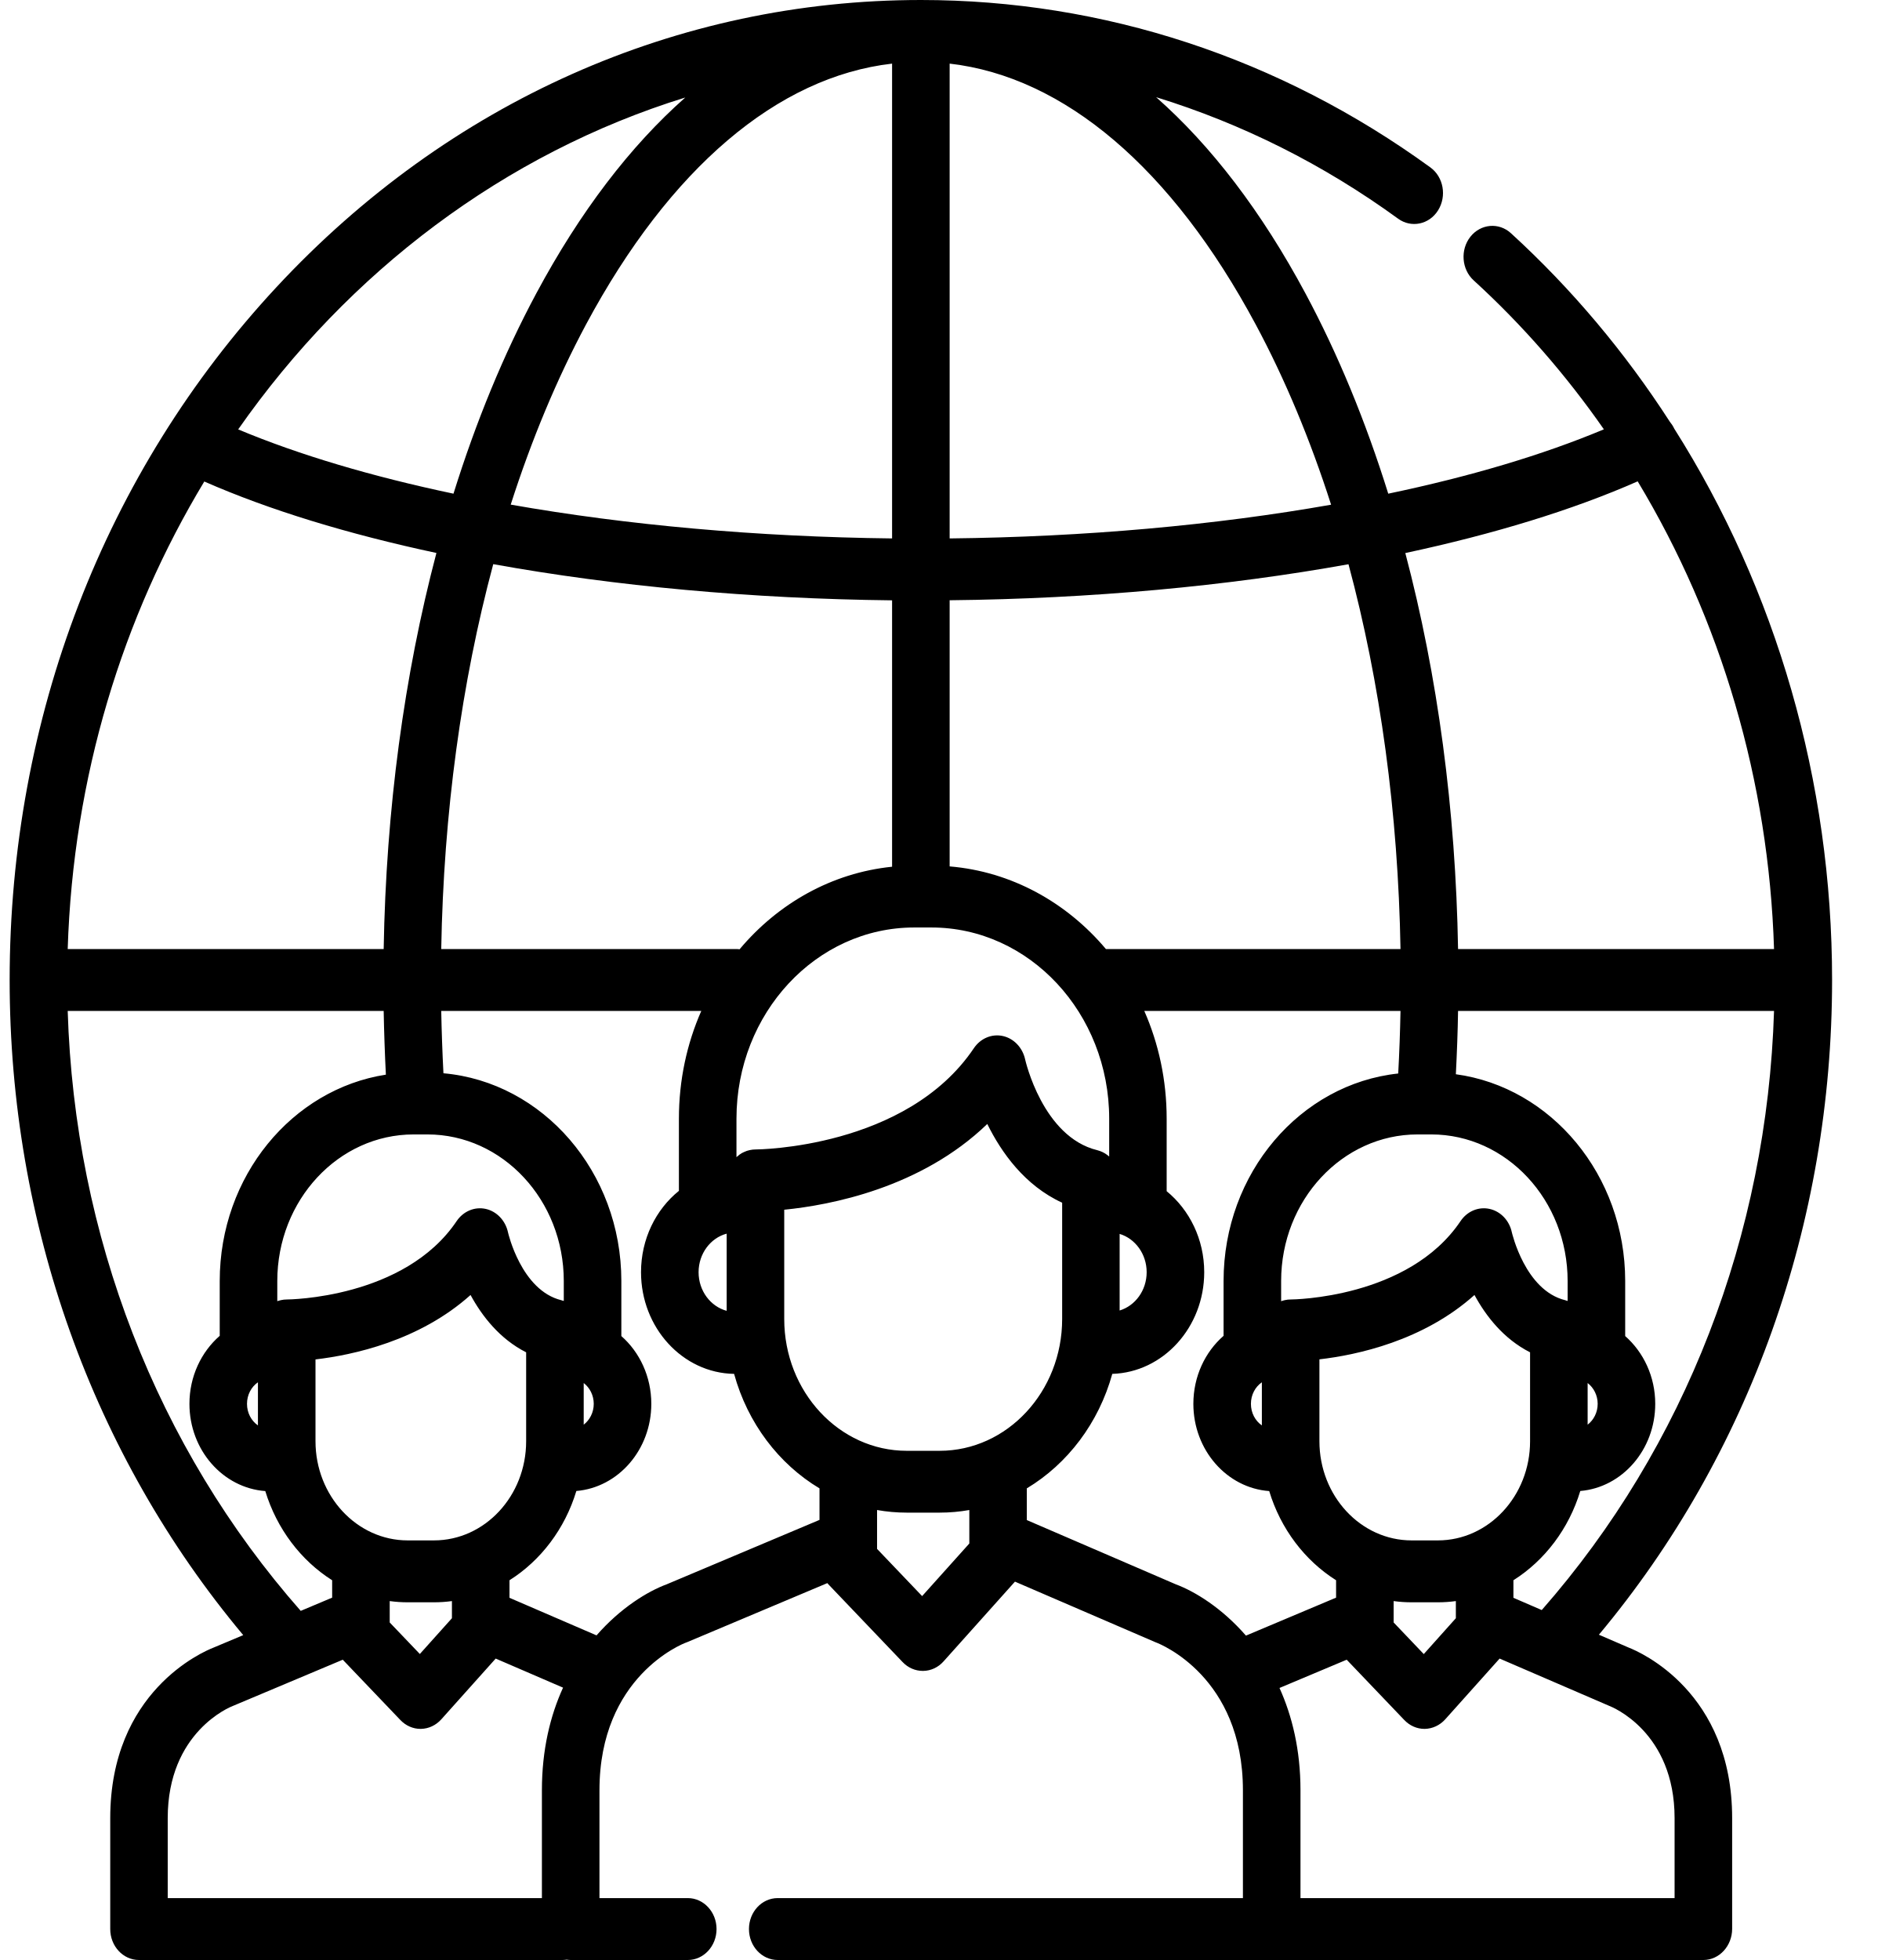
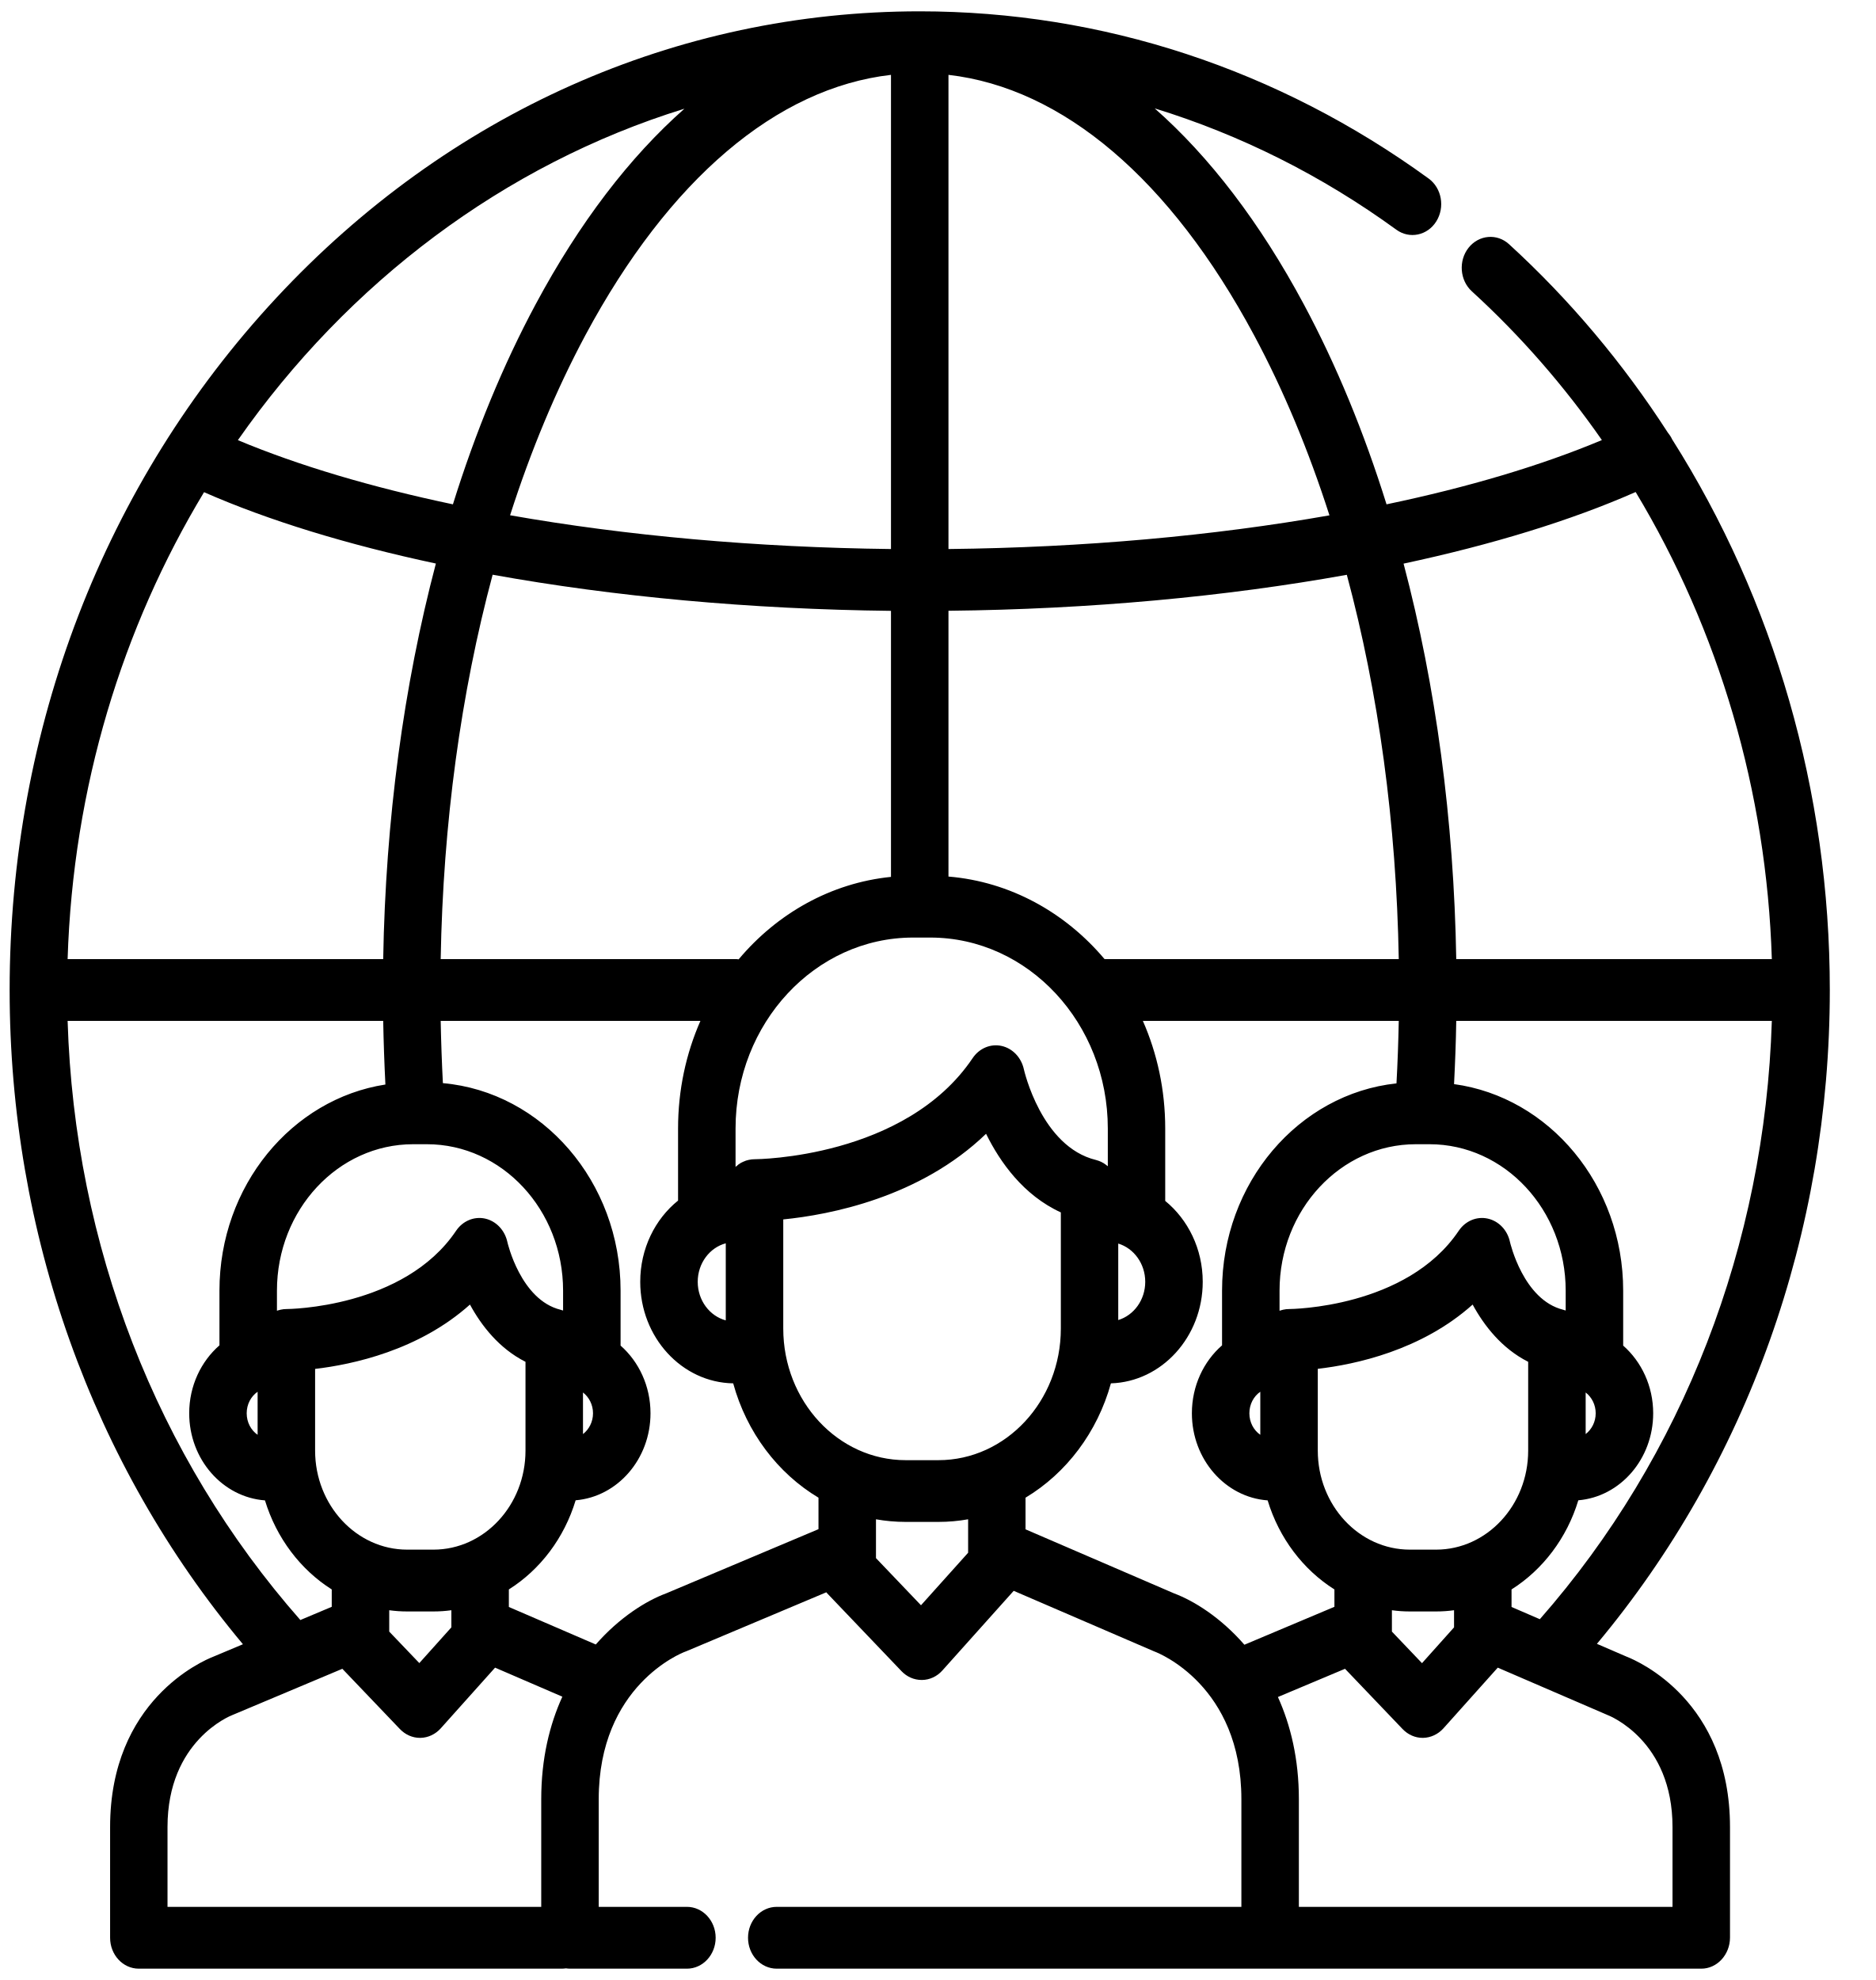
- <svg xmlns="http://www.w3.org/2000/svg" width="23px" height="24px" viewBox="0 0 23 24" version="1.1">
+ <svg xmlns="http://www.w3.org/2000/svg" width="18px" height="19px" viewBox="0 0 23 24" version="1.1">
  <defs />
  <g id="Desktop" stroke="none" stroke-width="1" fill="none" fill-rule="evenodd">
    <g id="Authors" transform="translate(-384, -491)" fill-rule="nonzero" fill="#000000">
      <g id="team" transform="translate(384.1182, 491)">
        <path d="M19.831,20.175 L19.465,20.017 C21.309,17.811 22.321,14.978 22.321,12 C22.321,9.564 21.636,7.22 20.388,5.249 C20.373,5.217 20.354,5.189 20.333,5.163 C19.786,4.316 19.135,3.539 18.388,2.856 C18.24,2.72 18.017,2.74 17.891,2.899 C17.765,3.058 17.783,3.298 17.931,3.433 C18.531,3.981 19.064,4.594 19.526,5.257 C18.78,5.57 17.885,5.836 16.885,6.045 C16.609,5.161 16.27,4.337 15.871,3.593 C15.334,2.591 14.716,1.784 14.042,1.19 C15.091,1.513 16.09,2.012 17.006,2.678 C17.167,2.795 17.387,2.749 17.495,2.576 C17.604,2.402 17.562,2.167 17.401,2.05 C15.555,0.709 13.397,0 11.161,0 C8.179,0 5.377,1.248 3.269,3.515 C1.161,5.781 0,8.795 0,12 C0,14.982 1.014,17.815 2.861,20.022 L2.499,20.174 C2.365,20.226 1.232,20.713 1.232,22.263 L1.232,23.621 C1.232,23.83 1.389,24 1.584,24 L3.611,24 L3.927,24 L4.303,24 L6.106,24 L6.772,24 C6.789,24 6.805,23.998 6.822,23.996 C6.838,23.998 6.855,24 6.872,24 L8.306,24 C8.5,24 8.658,23.83 8.658,23.621 C8.658,23.412 8.5,23.242 8.306,23.242 L7.224,23.242 L7.224,21.922 C7.224,20.53 8.241,20.129 8.282,20.114 C8.288,20.112 8.293,20.11 8.298,20.108 L10.015,19.385 C10.018,19.389 10.022,19.394 10.026,19.398 L10.938,20.353 C11.004,20.422 11.092,20.46 11.184,20.46 C11.186,20.46 11.188,20.46 11.189,20.46 C11.283,20.459 11.373,20.417 11.438,20.344 L12.313,19.367 L14.027,20.106 C14.034,20.109 14.038,20.111 14.044,20.113 C14.087,20.129 15.105,20.53 15.105,21.922 L15.105,23.242 L12.527,23.242 L9.802,23.242 L9.407,23.242 C9.212,23.242 9.055,23.412 9.055,23.621 C9.055,23.83 9.212,24 9.407,24 L9.802,24 L12.527,24 L15.457,24 L15.457,24 L15.457,24 L15.907,24 L16.222,24 L16.599,24 L18.402,24 L20.745,24 C20.939,24 21.097,23.828 21.097,23.618 L21.097,22.263 C21.097,20.719 19.972,20.23 19.831,20.175 Z M18.765,19.715 L18.418,19.565 L18.418,19.35 C18.801,19.108 19.097,18.72 19.237,18.257 C19.75,18.214 20.155,17.752 20.155,17.19 C20.155,16.856 20.011,16.557 19.787,16.36 L19.787,15.686 C19.787,14.388 18.881,13.313 17.713,13.154 C17.726,12.897 17.736,12.638 17.74,12.379 L21.61,12.379 C21.525,15.122 20.523,17.713 18.765,19.715 Z M17.493,18.862 L17.171,18.862 C16.548,18.862 16.042,18.317 16.042,17.648 L16.042,16.645 L16.042,16.645 C16.501,16.592 17.314,16.419 17.941,15.857 C18.081,16.115 18.298,16.395 18.622,16.559 L18.622,17.648 C18.622,18.317 18.115,18.862 17.493,18.862 Z M17.713,19.605 L17.713,19.815 L17.32,20.254 L16.951,19.867 L16.951,19.605 C17.023,19.615 17.097,19.62 17.171,19.62 L17.493,19.62 C17.567,19.62 17.64,19.615 17.713,19.605 Z M15.69,15.912 C15.69,15.912 15.69,15.912 15.689,15.912 C15.677,15.912 15.665,15.913 15.653,15.914 C15.65,15.914 15.646,15.915 15.642,15.916 C15.634,15.917 15.626,15.918 15.618,15.92 C15.613,15.921 15.608,15.923 15.603,15.924 C15.597,15.926 15.591,15.927 15.585,15.929 C15.581,15.93 15.577,15.932 15.573,15.933 L15.573,15.686 C15.573,14.696 16.323,13.891 17.244,13.891 L17.412,13.891 C18.333,13.891 19.082,14.696 19.082,15.686 L19.082,15.93 C19.076,15.928 19.069,15.926 19.062,15.924 C19.059,15.923 19.056,15.922 19.053,15.921 C18.561,15.801 18.401,15.096 18.399,15.091 C18.369,14.946 18.262,14.833 18.126,14.803 C17.99,14.773 17.851,14.832 17.77,14.953 C17.132,15.901 15.709,15.912 15.69,15.912 Z M19.327,17.445 L19.327,16.935 C19.401,16.992 19.45,17.085 19.45,17.19 C19.45,17.295 19.401,17.388 19.327,17.445 Z M19.94,5.894 C20.961,7.59 21.546,9.564 21.61,11.621 L17.74,11.621 C17.711,9.915 17.49,8.27 17.094,6.772 C18.178,6.54 19.144,6.245 19.94,5.894 Z M17.035,11.621 L13.428,11.621 C13.427,11.621 13.427,11.621 13.427,11.621 C12.946,11.05 12.27,10.672 11.513,10.609 L11.513,7.35 C13.243,7.332 14.912,7.177 16.398,6.909 C16.788,8.358 17.006,9.958 17.035,11.621 Z M13.926,15.578 C13.926,15.801 13.786,15.989 13.595,16.047 L13.595,15.109 C13.786,15.167 13.926,15.355 13.926,15.578 Z M11.513,0.779 C12.916,0.94 14.235,2.059 15.261,3.972 C15.621,4.643 15.93,5.385 16.185,6.18 C14.764,6.431 13.169,6.575 11.513,6.593 L11.513,0.779 L11.513,0.779 Z M11.29,11.357 C12.49,11.357 13.467,12.407 13.467,13.698 L13.467,14.161 C13.464,14.159 13.462,14.157 13.459,14.155 C13.454,14.151 13.449,14.147 13.444,14.143 C13.44,14.14 13.435,14.137 13.431,14.134 C13.426,14.13 13.421,14.127 13.415,14.123 C13.41,14.12 13.405,14.118 13.4,14.115 C13.395,14.112 13.39,14.11 13.385,14.107 C13.379,14.104 13.372,14.102 13.366,14.099 C13.362,14.097 13.357,14.096 13.353,14.094 C13.346,14.091 13.338,14.089 13.331,14.087 C13.328,14.086 13.325,14.085 13.321,14.084 C12.652,13.921 12.44,12.982 12.438,12.974 C12.407,12.829 12.3,12.716 12.165,12.686 C12.029,12.656 11.89,12.715 11.809,12.836 C10.983,14.062 9.16,14.075 9.136,14.075 C9.136,14.075 9.136,14.075 9.136,14.075 C9.136,14.075 9.135,14.075 9.135,14.075 C9.123,14.075 9.111,14.076 9.099,14.077 C9.095,14.077 9.091,14.078 9.088,14.079 C9.08,14.08 9.072,14.081 9.064,14.083 C9.059,14.084 9.054,14.085 9.049,14.087 C9.043,14.088 9.036,14.09 9.03,14.092 C9.024,14.094 9.019,14.096 9.013,14.099 C9.008,14.101 9.003,14.102 8.998,14.105 C8.991,14.108 8.985,14.111 8.979,14.114 C8.975,14.116 8.971,14.118 8.967,14.12 C8.961,14.124 8.955,14.128 8.949,14.132 C8.945,14.135 8.942,14.137 8.938,14.139 C8.932,14.143 8.927,14.148 8.922,14.153 C8.918,14.155 8.914,14.158 8.911,14.161 C8.908,14.164 8.905,14.167 8.902,14.17 L8.902,13.698 C8.902,12.407 9.878,11.357 11.079,11.357 L11.29,11.357 Z M5.286,11.621 C5.315,9.957 5.534,8.357 5.923,6.908 C7.412,7.177 9.083,7.332 10.808,7.351 L10.808,10.613 C10.069,10.688 9.411,11.063 8.94,11.624 C8.927,11.622 8.914,11.621 8.901,11.621 L5.286,11.621 L5.286,11.621 Z M8.782,15.106 L8.782,16.051 C8.585,15.998 8.438,15.807 8.438,15.578 C8.438,15.35 8.585,15.158 8.782,15.106 Z M10.808,0.779 L10.808,6.593 C9.156,6.574 7.56,6.43 6.137,6.179 C6.392,5.384 6.701,4.643 7.06,3.972 C8.086,2.059 9.406,0.94 10.808,0.779 Z M8.275,1.194 C7.603,1.787 6.986,2.593 6.45,3.593 C6.051,4.337 5.712,5.161 5.436,6.045 C4.438,5.835 3.544,5.57 2.799,5.258 C4.149,3.327 6.063,1.878 8.275,1.194 Z M2.384,5.896 C3.178,6.245 4.145,6.54 5.227,6.771 C4.832,8.269 4.61,9.915 4.581,11.621 L0.711,11.621 C0.777,9.516 1.382,7.556 2.384,5.896 Z M4.655,19.605 C4.728,19.615 4.801,19.62 4.875,19.62 L5.197,19.62 C5.271,19.62 5.345,19.615 5.417,19.605 L5.417,19.815 L5.024,20.253 L4.655,19.867 L4.655,19.605 L4.655,19.605 Z M5.197,18.862 L4.875,18.862 C4.253,18.862 3.746,18.317 3.746,17.648 L3.746,16.646 C4.205,16.592 5.018,16.419 5.645,15.857 C5.785,16.115 6.002,16.395 6.326,16.559 L6.326,17.648 C6.326,18.317 5.82,18.862 5.197,18.862 Z M6.104,15.091 C6.073,14.946 5.966,14.833 5.831,14.803 C5.695,14.773 5.556,14.832 5.475,14.952 C4.836,15.902 3.412,15.912 3.395,15.912 C3.394,15.912 3.394,15.912 3.394,15.912 C3.382,15.912 3.369,15.913 3.358,15.914 C3.354,15.914 3.35,15.915 3.347,15.916 C3.339,15.917 3.331,15.918 3.323,15.92 C3.318,15.921 3.313,15.922 3.308,15.924 C3.302,15.925 3.295,15.927 3.289,15.929 C3.285,15.93 3.282,15.932 3.278,15.933 L3.278,15.686 C3.278,14.696 4.027,13.891 4.948,13.891 L5.117,13.891 C6.038,13.891 6.787,14.696 6.787,15.686 L6.787,15.93 L6.787,15.93 C6.78,15.928 6.773,15.926 6.766,15.924 C6.763,15.923 6.76,15.922 6.757,15.921 C6.266,15.801 6.105,15.096 6.104,15.091 Z M0.711,12.379 L4.581,12.379 C4.586,12.64 4.595,12.901 4.608,13.159 C3.459,13.337 2.573,14.402 2.573,15.686 L2.573,16.357 C2.347,16.554 2.202,16.854 2.202,17.19 C2.202,17.756 2.613,18.22 3.131,18.258 C3.272,18.72 3.567,19.108 3.95,19.35 L3.95,19.563 L3.565,19.725 C1.801,17.721 0.796,15.128 0.711,12.379 Z M3.041,16.926 L3.041,17.454 C2.96,17.398 2.907,17.301 2.907,17.19 C2.907,17.079 2.96,16.982 3.041,16.926 Z M6.519,21.922 L6.519,23.242 L6.106,23.242 L4.303,23.242 L3.927,23.242 L3.611,23.242 L1.936,23.242 L1.936,22.263 C1.936,21.206 2.705,20.9 2.734,20.889 C2.74,20.887 2.745,20.885 2.751,20.882 L4.08,20.323 L4.786,21.062 C4.852,21.131 4.94,21.17 5.032,21.17 C5.034,21.17 5.036,21.17 5.038,21.17 C5.132,21.168 5.221,21.126 5.286,21.054 L5.953,20.309 L6.778,20.665 C6.621,21.009 6.519,21.426 6.519,21.922 Z M9.919,18.611 L8.049,19.399 C7.811,19.487 7.481,19.69 7.188,20.025 L6.122,19.565 L6.122,19.35 C6.506,19.108 6.801,18.72 6.941,18.257 C7.454,18.214 7.859,17.752 7.859,17.19 C7.859,16.856 7.716,16.557 7.492,16.36 L7.492,15.686 C7.492,14.35 6.531,13.25 5.313,13.142 C5.3,12.889 5.291,12.634 5.286,12.379 L8.471,12.379 C8.295,12.779 8.197,13.226 8.197,13.698 L8.197,14.582 C7.915,14.809 7.733,15.171 7.733,15.578 C7.733,16.258 8.243,16.813 8.873,16.823 C9.038,17.424 9.419,17.926 9.919,18.225 L9.919,18.611 L9.919,18.611 Z M7.031,17.445 L7.031,16.935 C7.105,16.992 7.154,17.085 7.154,17.19 C7.154,17.295 7.105,17.388 7.031,17.445 Z M11.754,18.876 C11.754,18.876 11.754,18.877 11.754,18.877 L11.754,18.9 L11.176,19.544 L10.624,18.966 L10.624,18.49 C10.743,18.511 10.864,18.522 10.988,18.522 L11.39,18.522 C11.514,18.522 11.635,18.511 11.754,18.49 L11.754,18.876 Z M11.39,17.765 L10.988,17.765 C10.16,17.765 9.487,17.041 9.487,16.151 L9.487,14.813 C10.05,14.757 11.162,14.547 11.974,13.763 C12.146,14.112 12.433,14.517 12.891,14.727 L12.891,16.151 C12.891,17.041 12.217,17.765 11.39,17.765 Z M15.142,20.028 C14.85,19.692 14.52,19.488 14.281,19.399 L12.458,18.613 L12.458,18.225 C12.958,17.925 13.339,17.423 13.505,16.823 C14.128,16.804 14.631,16.253 14.631,15.578 C14.631,15.174 14.45,14.814 14.171,14.586 L14.171,13.698 C14.171,13.226 14.073,12.779 13.897,12.379 L17.035,12.379 C17.03,12.635 17.021,12.891 17.007,13.145 C15.808,13.273 14.868,14.364 14.868,15.686 L14.868,16.357 C14.642,16.554 14.498,16.854 14.498,17.19 C14.498,17.756 14.909,18.221 15.427,18.258 C15.567,18.72 15.862,19.108 16.246,19.35 L16.246,19.563 L15.142,20.028 Z M15.337,16.926 L15.337,17.454 C15.256,17.398 15.203,17.301 15.203,17.19 C15.203,17.079 15.256,16.982 15.337,16.926 Z M20.392,23.242 L18.402,23.242 L16.599,23.242 L16.223,23.242 L15.907,23.242 L15.81,23.242 L15.81,21.922 C15.81,21.428 15.708,21.012 15.553,20.669 L16.376,20.323 L17.082,21.062 C17.148,21.131 17.236,21.17 17.328,21.17 C17.33,21.17 17.332,21.17 17.333,21.17 C17.427,21.168 17.517,21.126 17.582,21.054 L18.249,20.309 L19.575,20.881 C19.582,20.884 19.585,20.885 19.591,20.888 C19.624,20.9 20.392,21.206 20.392,22.263 L20.392,23.242 L20.392,23.242 Z" id="Shape" />
      </g>
    </g>
  </g>
</svg>
